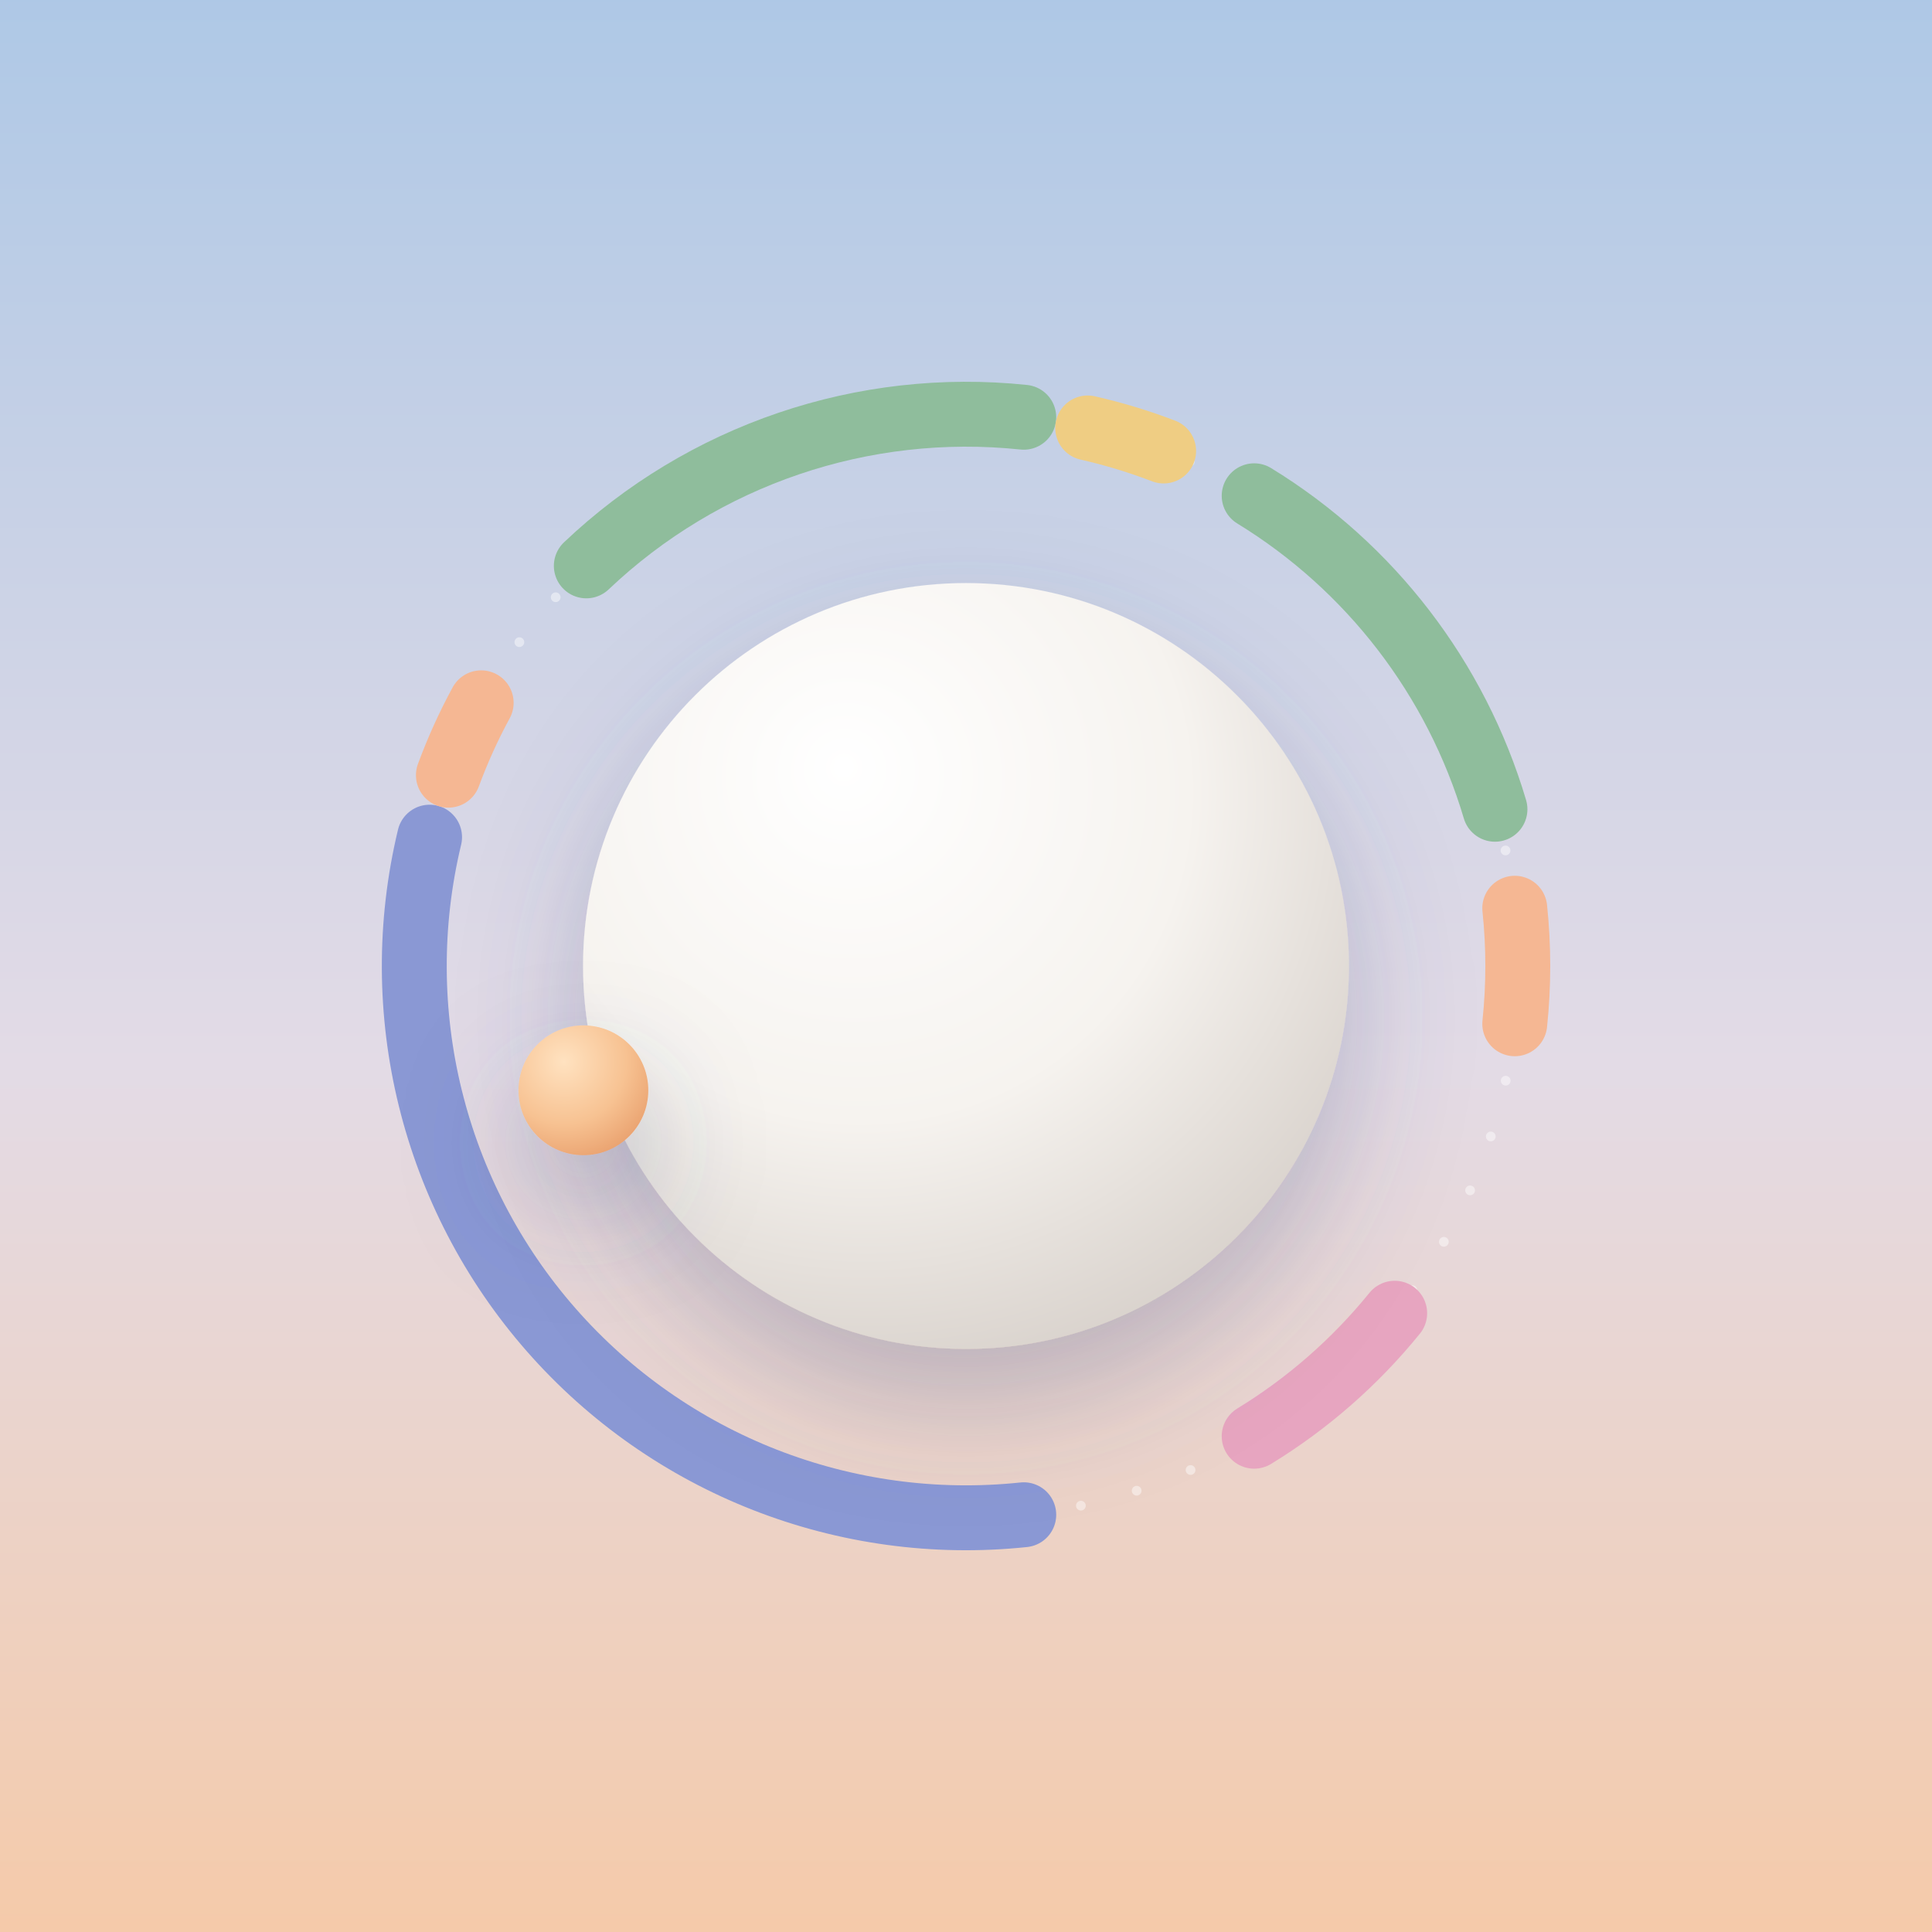
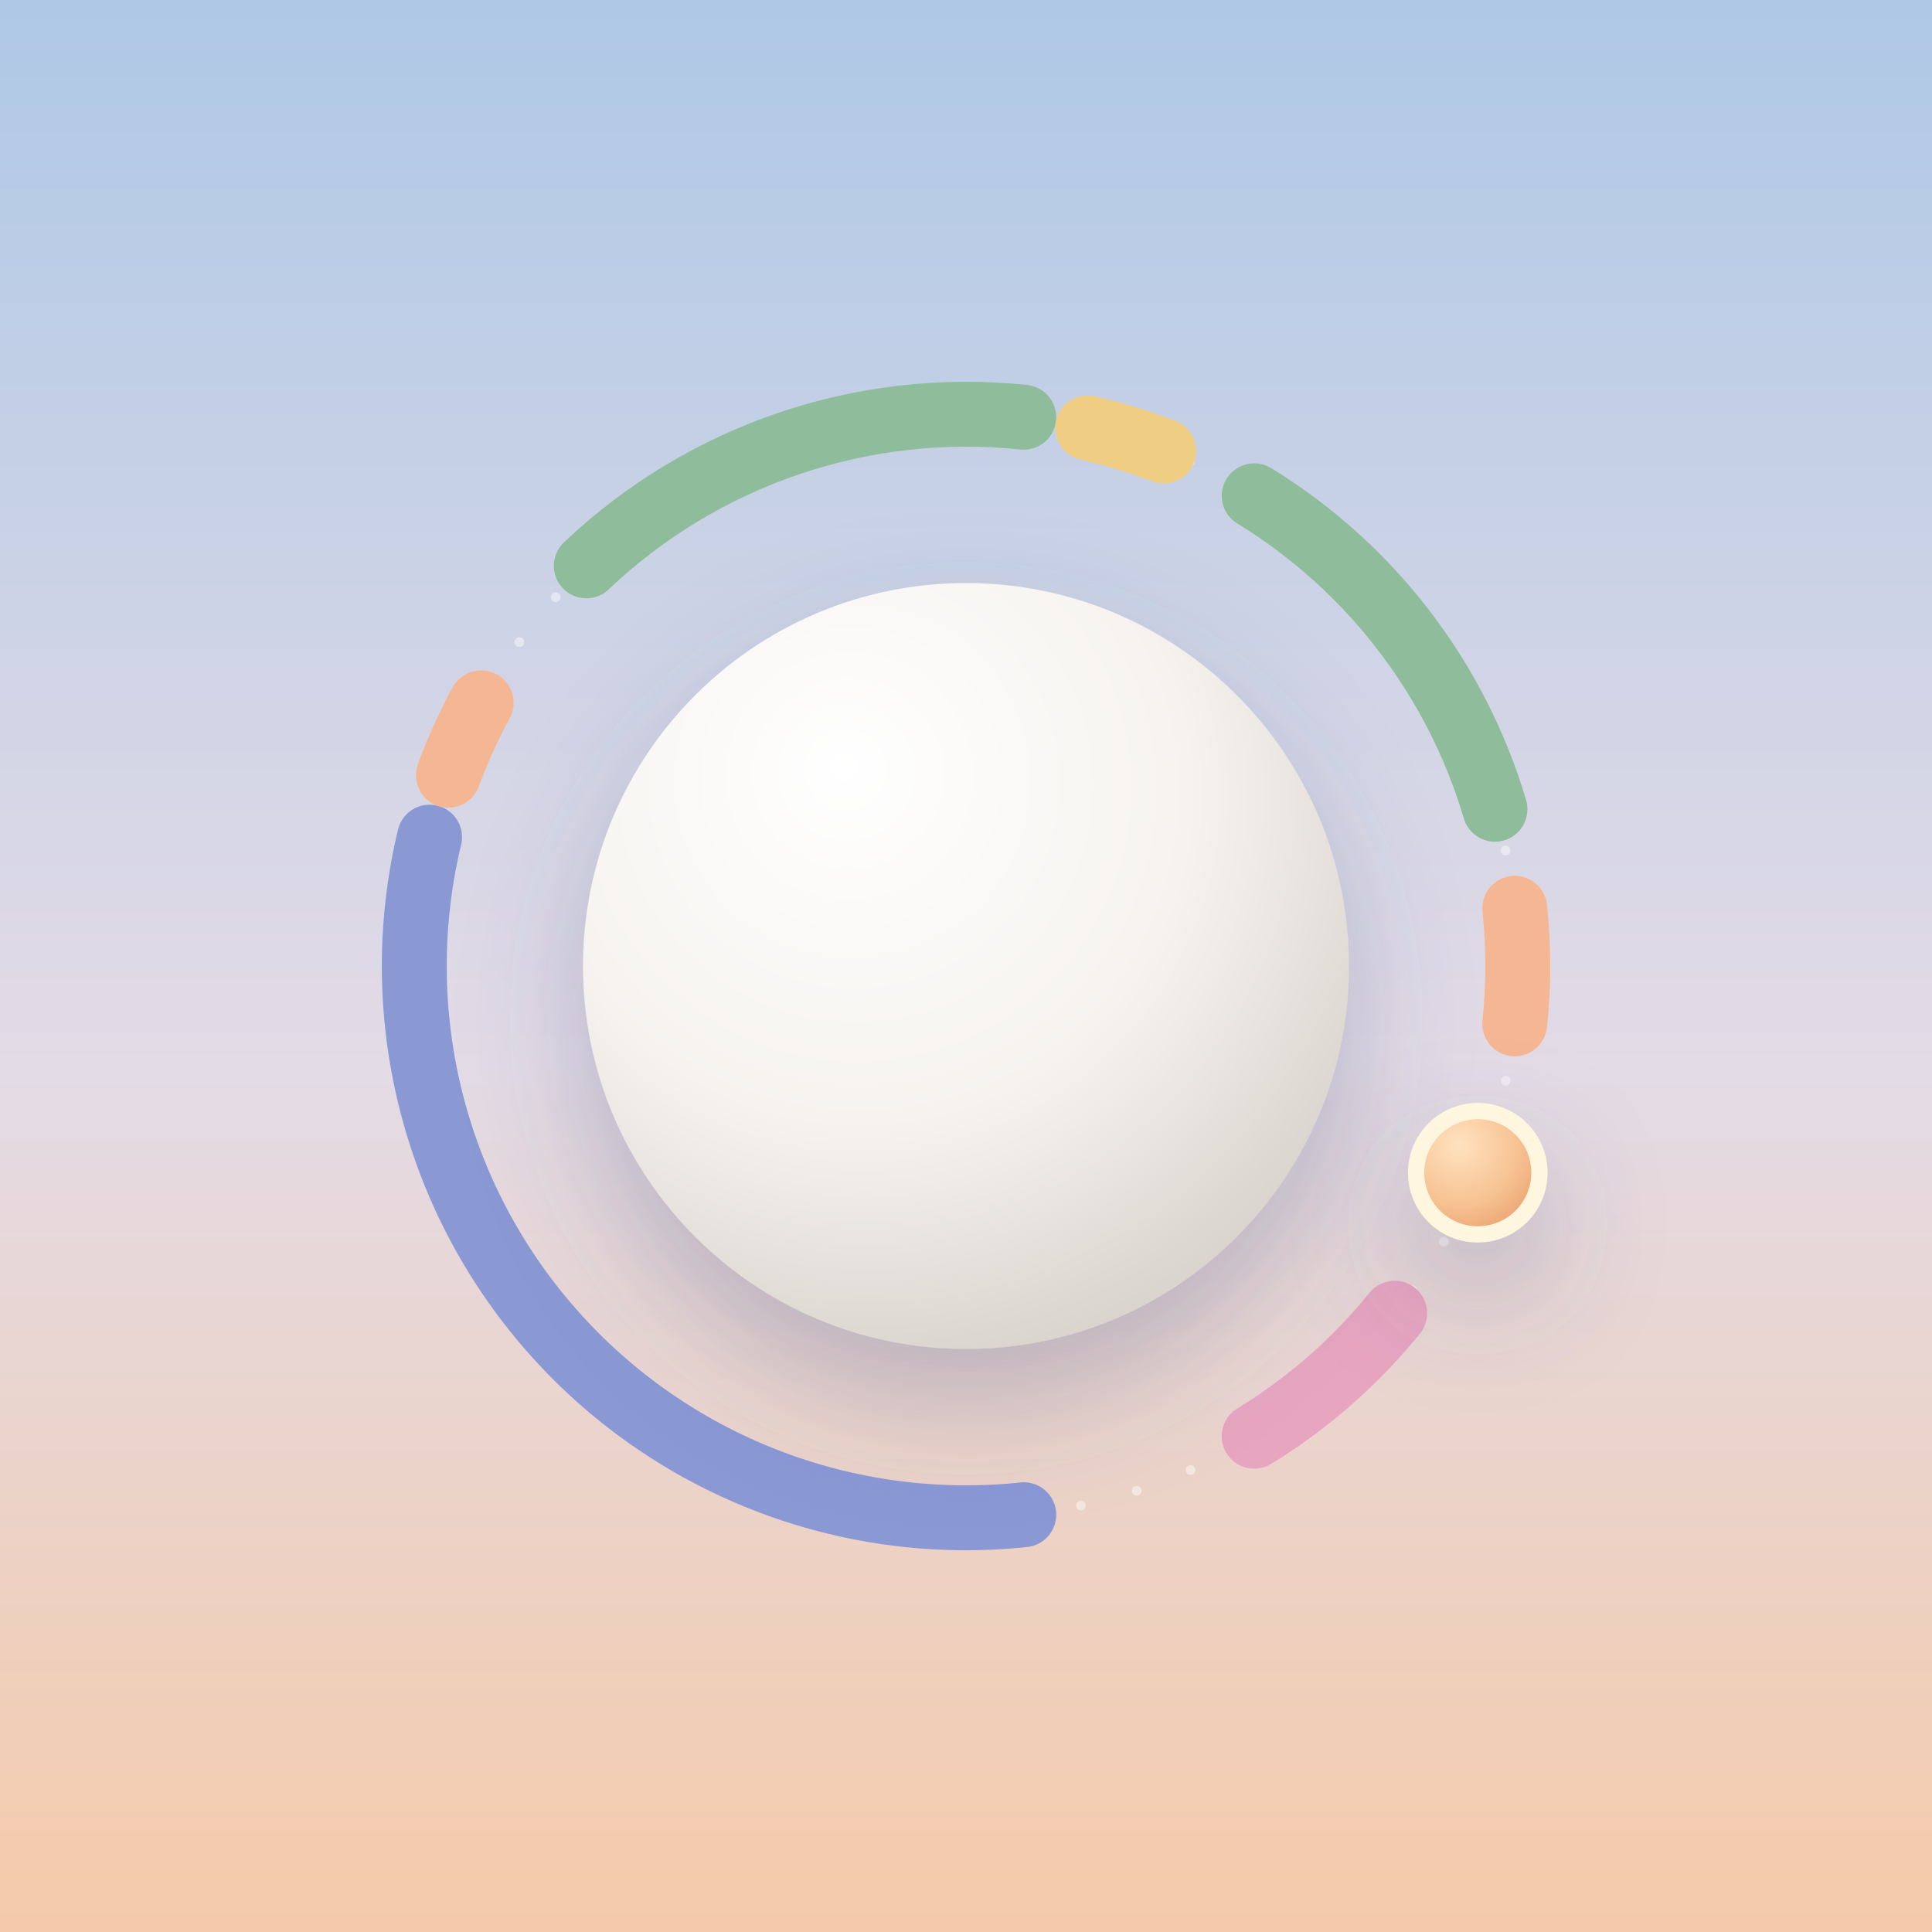
- <svg xmlns="http://www.w3.org/2000/svg" viewBox="0 0 512 512">
+ <svg xmlns="http://www.w3.org/2000/svg" viewBox="0 0 512 512" role="img" aria-labelledby="title">
  <defs>
    <linearGradient id="sky" x1="0" y1="0" x2="0" y2="1">
      <stop offset="0" stop-color="#aec8e6" />
      <stop offset=".55" stop-color="#e3dbe6" />
      <stop offset="1" stop-color="#f5caa9" />
    </linearGradient>
    <radialGradient id="orb" cx="38%" cy="30%" r="78%" fx="34%" fy="24%">
      <stop offset="0" stop-color="#ffffff" />
      <stop offset=".55" stop-color="#f6f3ef" />
      <stop offset="1" stop-color="#d6cfc9" />
    </radialGradient>
    <radialGradient id="sat" cx="35%" cy="28%" r="80%">
      <stop offset="0" stop-color="#ffe2c0" />
      <stop offset=".6" stop-color="#f7c292" />
      <stop offset="1" stop-color="#e9a06d" />
    </radialGradient>
    <filter id="sh" filterUnits="userSpaceOnUse" x="0" y="0" width="512" height="512">
      <feDropShadow dx="0" dy="16" stdDeviation="18" flood-color="#46557f" flood-opacity=".28" />
    </filter>
  </defs>
  <rect width="512" height="512" rx="0" fill="url(#sky)" />
  <g transform="translate(256 256) scale(0.86) translate(-256 -256)">
    <circle cx="256" cy="256" r="170" fill="none" stroke="#ffffff" stroke-opacity=".45" stroke-width="3" stroke-dasharray="0 17.8" stroke-linecap="round" />
    <g fill="none" stroke-width="20" stroke-linecap="round">
      <path d="M273.8 425.1A170 170 0 0 1 90.7 216.3" stroke="#8a98d4" />
      <path d="M96.5 197.2A170 170 0 0 1 106.6 174.9" stroke="#f5b793" />
      <path d="M139.0 132.7A170 170 0 0 1 273.8 86.9" stroke="#8fbd9c" />
      <path d="M293.5 90.2A170 170 0 0 1 316.9 97.3" stroke="#efcd83" />
      <path d="M344.8 111.1A170 170 0 0 1 419.0 207.7" stroke="#8fbd9c" />
      <path d="M425.1 238.2A170 170 0 0 1 425.1 273.8" stroke="#f5b793" />
      <path d="M388.1 363.0A170 170 0 0 1 344.8 400.9" stroke="#e7a5c0" />
    </g>
    <circle cx="256" cy="256" r="118" fill="url(#orb)" filter="url(#sh)" />
-     <circle cx="138.1" cy="294.3" r="20" fill="url(#sat)" filter="url(#sh)" />
+     <circle cx="413.7" cy="319.7" r="19" fill="url(#sat)" stroke="#fff6df" stroke-width="5" filter="url(#sh)" />
  </g>
</svg>
